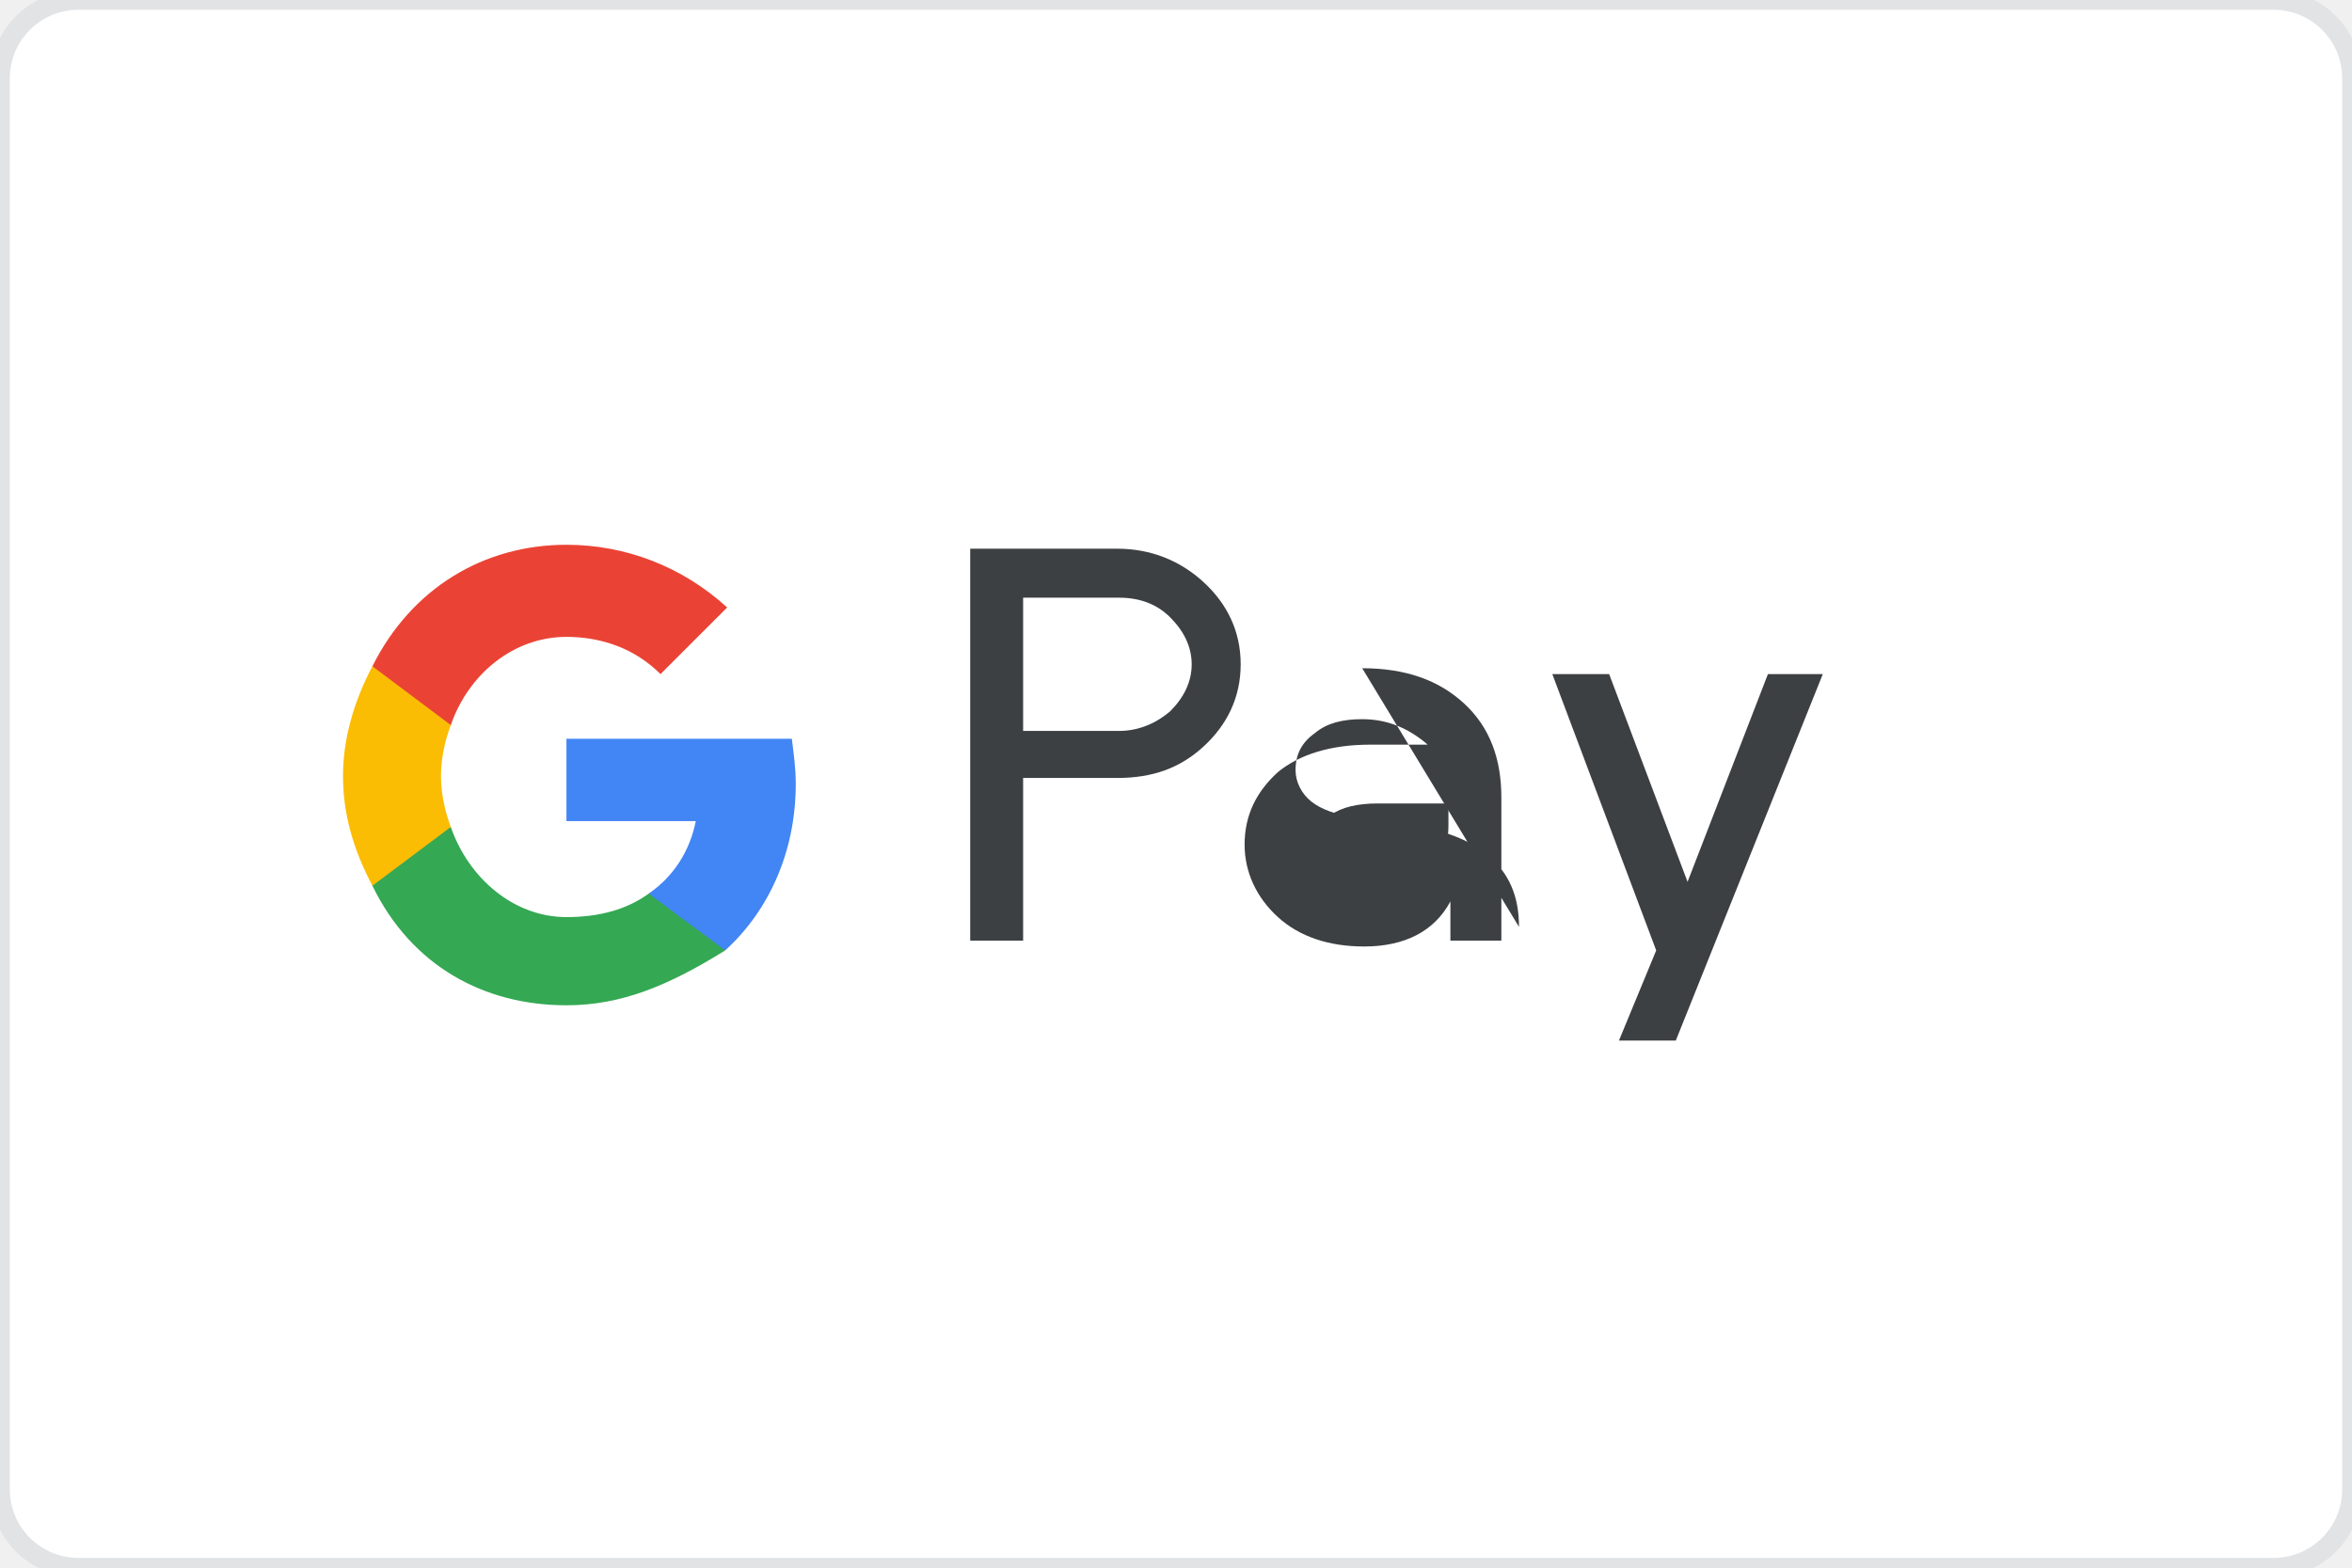
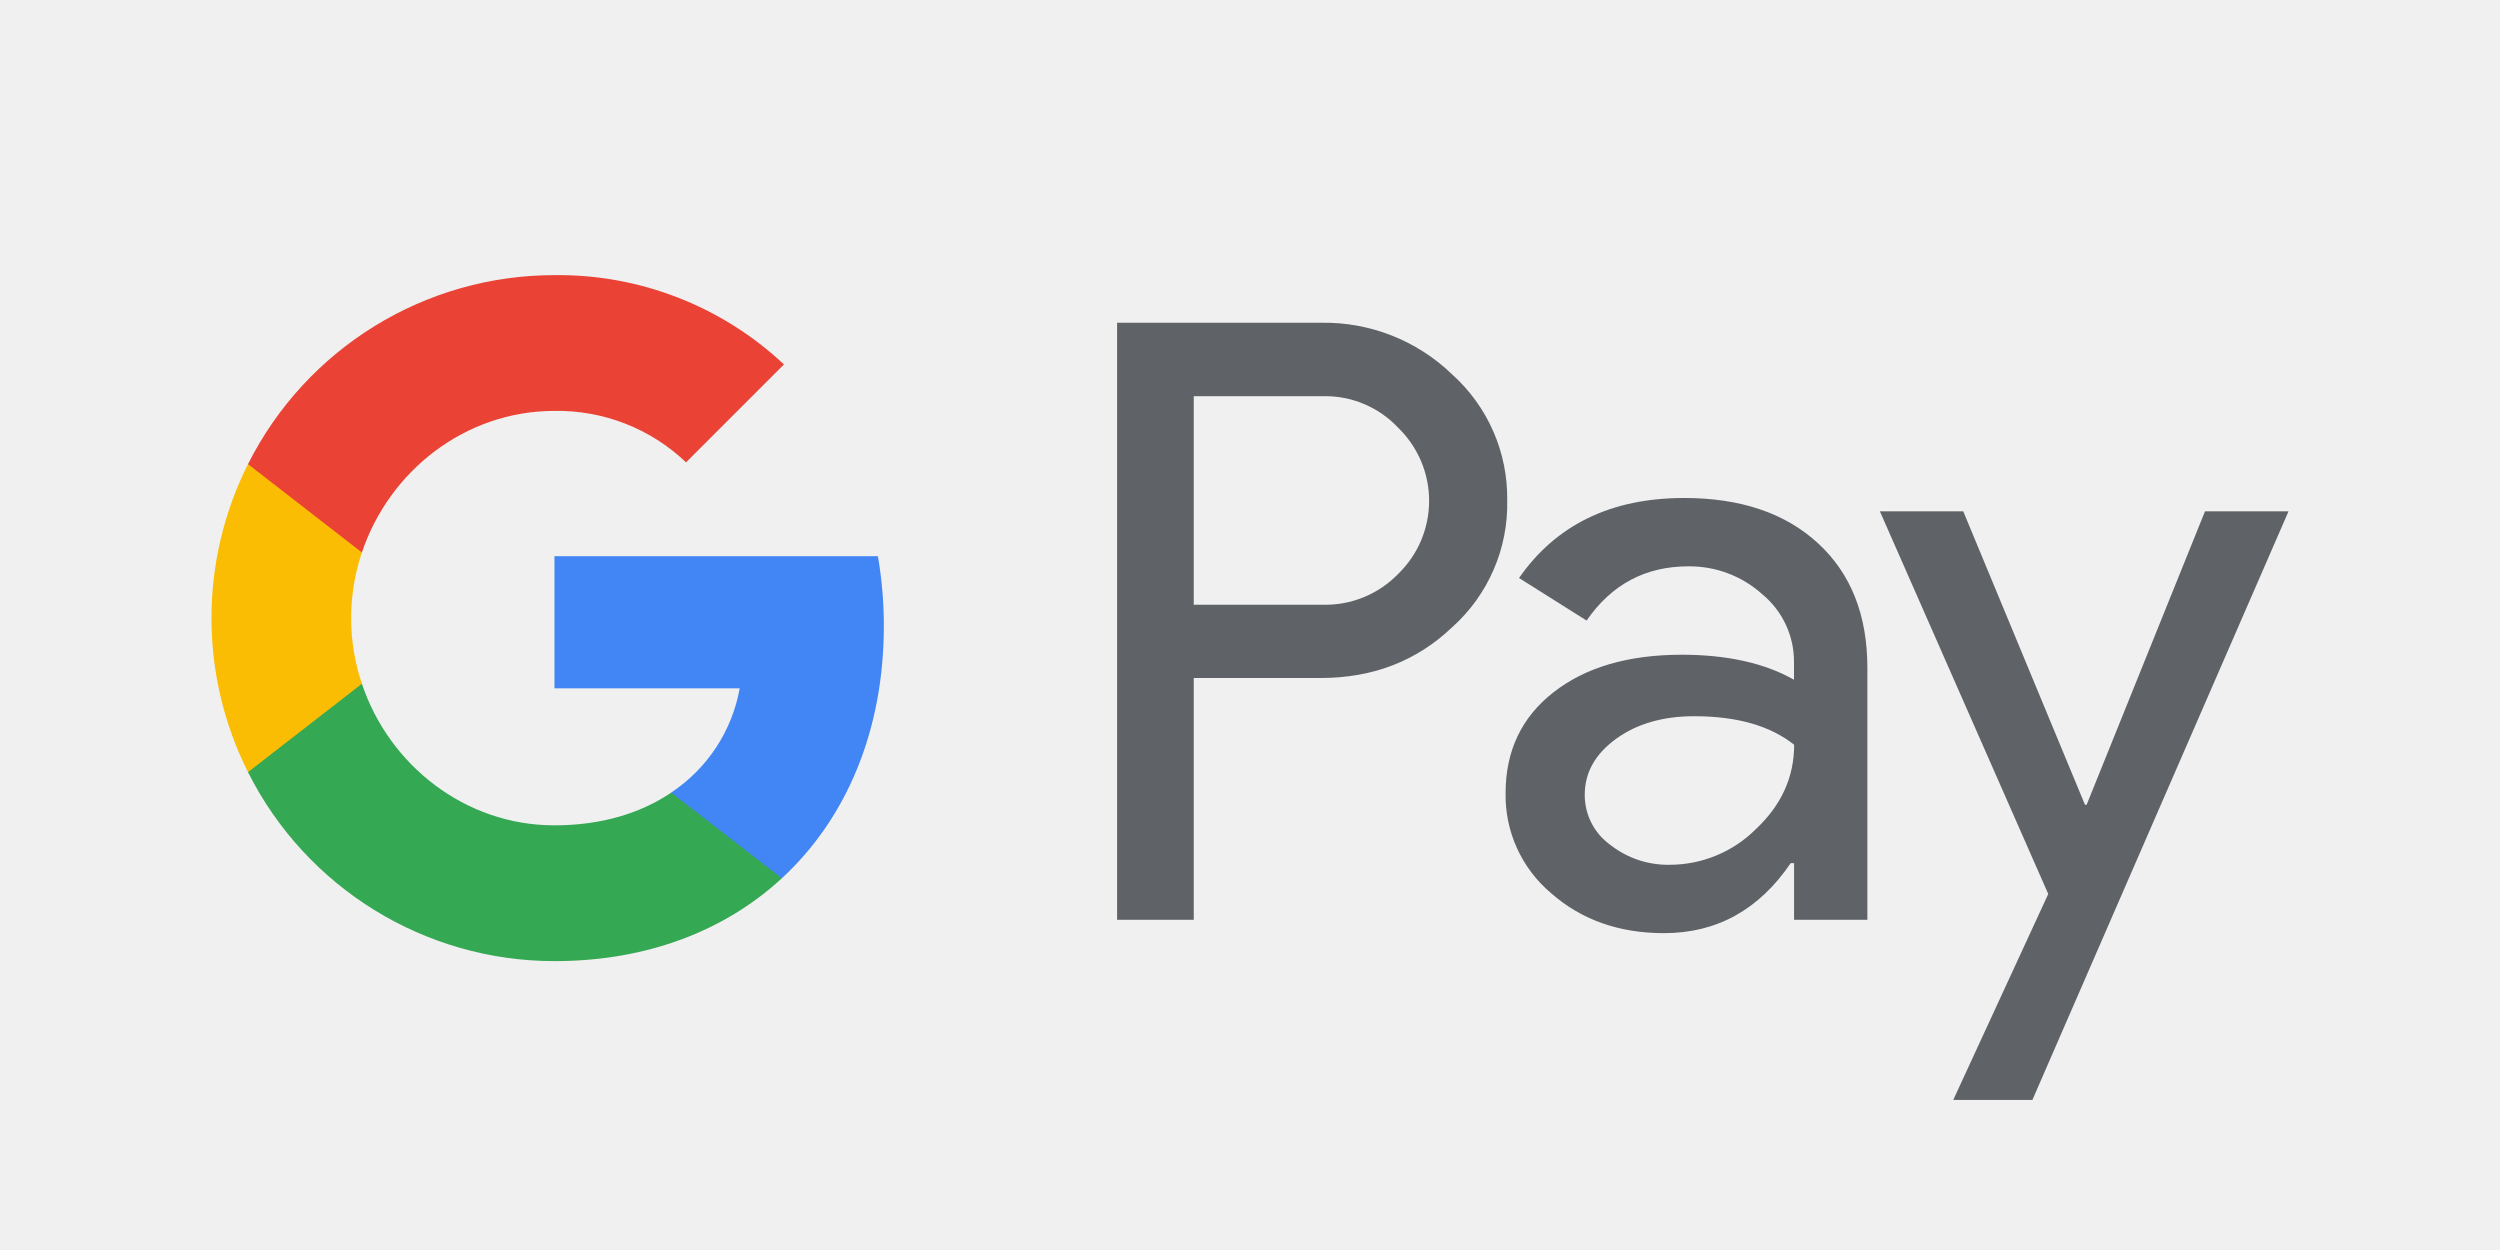
- <svg xmlns="http://www.w3.org/2000/svg" width="120" height="80" viewBox="0 0 120 80" fill="none">
-   <rect width="120" height="80" rx="4" fill="white" stroke="#E1E3E5" stroke-width="1" />
-   <path d="M52.2 40.8V48H49.5V28H57C58.7 28 60.2 28.6 61.4 29.7C62.6 30.8 63.3 32.2 63.3 33.9C63.3 35.6 62.6 37 61.4 38.1C60.2 39.2 58.8 39.7 57 39.7H52.2V40.8ZM52.2 30.5V37.3H57.1C58.1 37.3 59 36.9 59.7 36.3C60.4 35.6 60.8 34.8 60.8 33.9C60.8 33 60.4 32.2 59.7 31.5C59 30.8 58.1 30.5 57.1 30.5H52.2Z" fill="#3C4043" />
-   <path d="M69.5 34.1C71.7 34.1 73.4 34.7 74.7 35.9C76 37.1 76.6 38.7 76.6 40.7V48H74V46C73.2 47.5 71.7 48.3 69.6 48.3C67.8 48.3 66.3 47.8 65.2 46.8C64.1 45.8 63.5 44.5 63.5 43.1C63.5 41.6 64.1 40.4 65.2 39.4C66.3 38.5 67.9 38 69.9 38H73.9V40.5C73.9 39.4 73.5 38.5 72.6 37.8C71.7 37.1 70.7 36.7 69.5 36.7C68.5 36.7 67.7 36.9 67.1 37.4C66.4 37.9 66.1 38.5 66.1 39.3C66.1 39.9 66.4 40.5 66.9 40.9C67.4 41.3 68.2 41.6 69.2 41.7L72 42.1C73.9 42.4 75.3 43 76.2 43.9C77.1 44.8 77.5 45.9 77.5 47.3" fill="#3C4043" />
-   <path d="M69.8 46.1C70.9 46.1 71.9 45.7 72.7 45C73.5 44.3 73.9 43.3 73.9 42.1V41H70.3C68.2 41 67.1 41.8 67.1 43.2C67.1 43.9 67.4 44.5 67.9 45C68.4 45.5 69.1 46.1 69.8 46.1Z" fill="#3C4043" />
-   <path d="M82.6 53.1L84.5 48.5L79.2 34.4H82.1L86.1 45L90.2 34.4H93L85.5 53.1H82.6Z" fill="#3C4043" />
-   <path d="M40.6 40C40.6 39.2 40.5 38.5 40.4 37.7H28.9V41.9H35.5C35.2 43.4 34.4 44.7 33.1 45.6V48.5H37C39.2 46.5 40.6 43.5 40.6 40Z" fill="#4285F4" />
-   <path d="M28.9 51.3C31.7 51.3 34.1 50.3 37 48.5L33.1 45.6C32 46.4 30.6 46.8 28.9 46.8C26.2 46.8 23.9 44.8 23 42.2H19V45.2C21 49.3 24.7 51.3 28.9 51.3Z" fill="#34A853" />
-   <path d="M23 42.2C22.7 41.4 22.5 40.5 22.5 39.6C22.5 38.7 22.7 37.8 23 37V34H19C18 35.9 17.5 37.8 17.5 39.6C17.5 41.5 18 43.3 19 45.2L23 42.2Z" fill="#FBBC04" />
-   <path d="M28.9 32.5C30.7 32.5 32.4 33.1 33.7 34.4L37.1 31C34.8 28.9 31.9 27.8 28.9 27.8C24.7 27.8 21 30 19 34L23 37C23.9 34.4 26.2 32.5 28.9 32.5Z" fill="#EA4335" />
+ <svg xmlns="http://www.w3.org/2000/svg" width="80" height="40" fill="#a1a1a1" class="main-header__logo-image">
+   <path fill="#5f6368" d="M38.2 21.698v7.736h-2.453V10.328h6.509a5.886 5.886 0 0 1 4.215 1.655 5.317 5.317 0 0 1 1.76 4.032 5.293 5.293 0 0 1-1.76 4.055q-1.707 1.628-4.215 1.626H38.2zm0-9.017v6.67h4.117a3.244 3.244 0 0 0 2.428-.989 3.256 3.256 0 0 0 0-4.67 3.201 3.201 0 0 0-2.428-1.013H38.2zM53.887 15.935q2.722 0 4.296 1.455 1.575 1.454 1.573 3.988v8.056H57.41V27.62h-.107q-1.524 2.241-4.055 2.241-2.16 0-3.614-1.28a4.089 4.089 0 0 1-1.455-3.202q0-2.029 1.534-3.227t4.095-1.201q2.186 0 3.6.8v-.56a2.794 2.794 0 0 0-1.013-2.173 3.476 3.476 0 0 0-2.37-.895q-2.056 0-3.254 1.735l-2.162-1.362q1.784-2.56 5.28-2.56zm-3.175 9.498a1.96 1.96 0 0 0 .814 1.6 2.994 2.994 0 0 0 1.907.64 3.913 3.913 0 0 0 2.76-1.146q1.22-1.148 1.22-2.694-1.147-.914-3.2-.914-1.496 0-2.495.72c-.672.489-1.006 1.082-1.006 1.794zM73.233 16.362l-8.196 18.835h-2.533l3.04-6.59-5.388-12.245h2.668l3.895 9.39h.053l3.788-9.39z" />
+   <path fill="#4285f4" d="M28.283 20.03a13.078 13.078 0 0 0-.19-2.232h-10.35v4.228h5.928a5.081 5.081 0 0 1-2.192 3.335v2.744h3.539c2.071-1.91 3.265-4.735 3.265-8.075z" />
+   <path fill="#34a853" d="M17.743 30.756c2.962 0 5.456-.973 7.275-2.65l-3.539-2.743c-.984.667-2.253 1.048-3.736 1.048-2.863 0-5.293-1.93-6.162-4.53H7.936v2.828a10.976 10.976 0 0 0 9.807 6.047Z" />
+   <path fill="#fbbc04" d="M11.581 21.88a6.576 6.576 0 0 1 0-4.2v-2.828H7.936a10.976 10.976 0 0 0 0 9.857z" />
+   <path fill="#ea4335" d="M17.743 13.149a5.959 5.959 0 0 1 4.21 1.646l3.133-3.133a10.546 10.546 0 0 0-7.343-2.858 10.976 10.976 0 0 0-9.807 6.048l3.645 2.827c.87-2.6 3.299-4.53 6.162-4.53Z" />
</svg>
